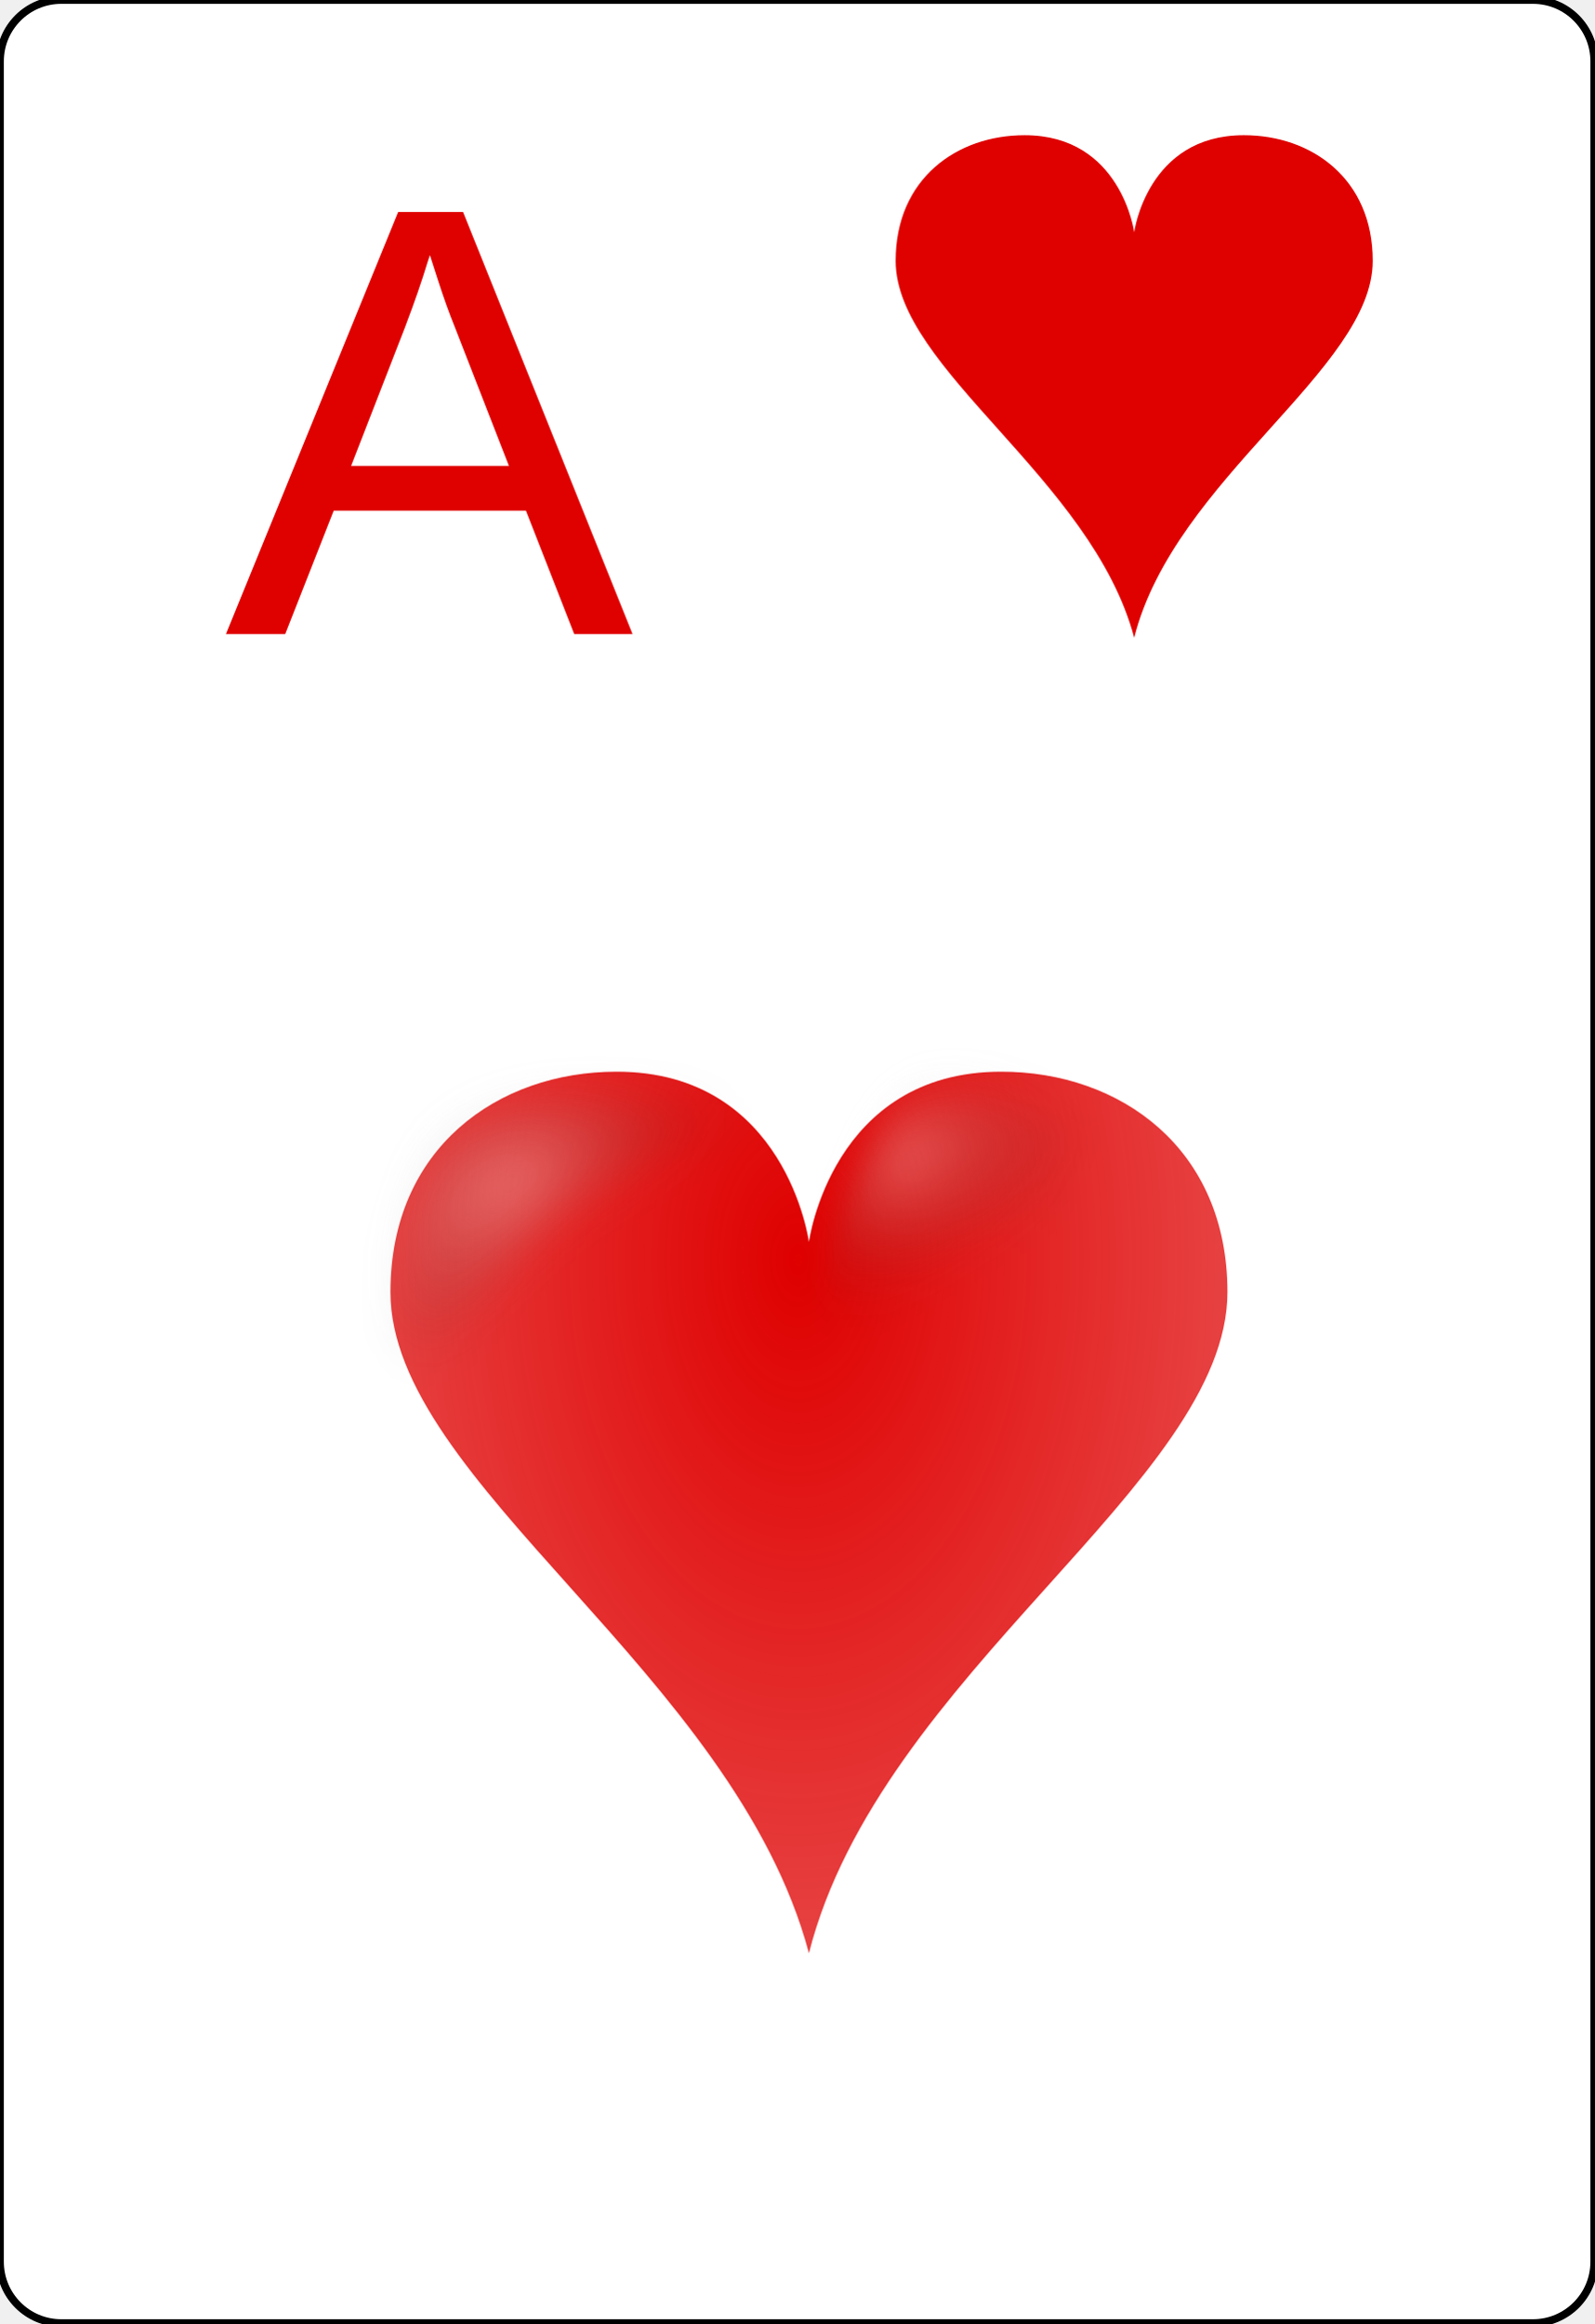
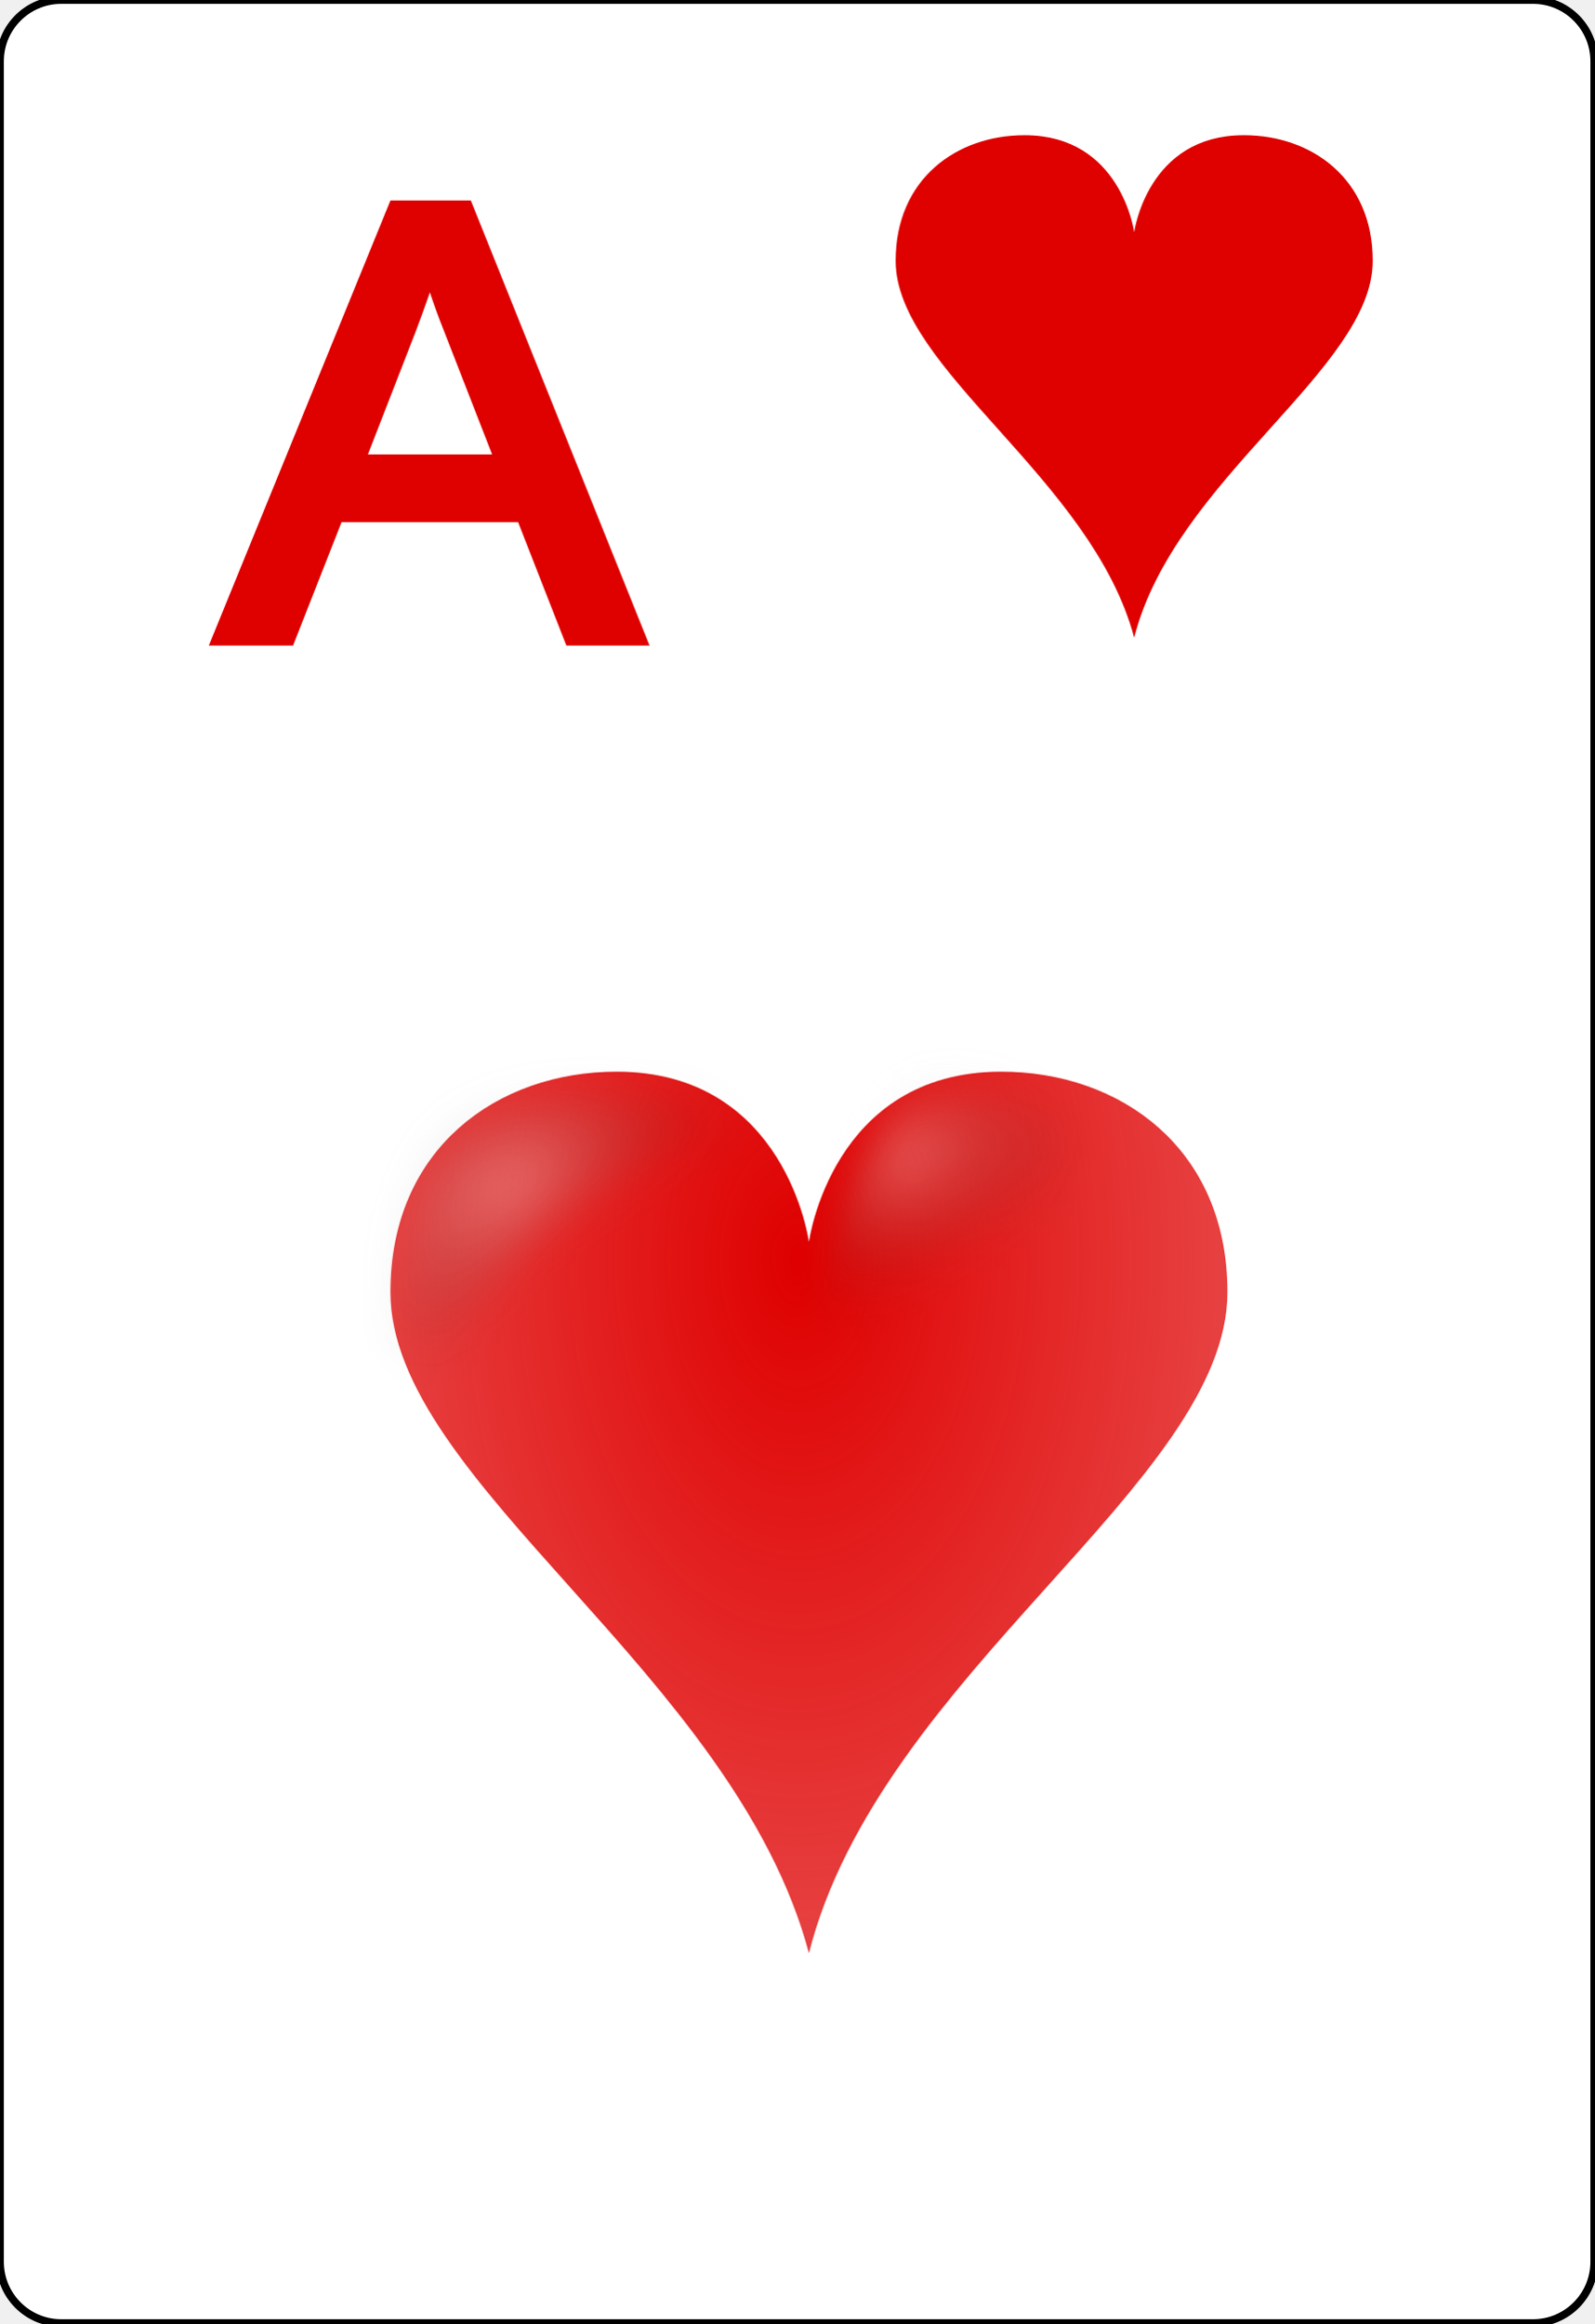
<svg xmlns="http://www.w3.org/2000/svg" xmlns:xlink="http://www.w3.org/1999/xlink" width="208" height="303">
  <defs>
    <radialGradient xlink:href="#prefix__a" id="prefix__d" cx="-.206" cy="-4.579" fx="-.206" fy="-4.579" r="8" gradientTransform="matrix(-1 0 0 -1.72018 -.412 -13.027)" gradientUnits="userSpaceOnUse" />
    <radialGradient r="81.903" fy="511.223" fx="171.487" cy="511.223" cx="171.487" gradientTransform="matrix(1.15299 -.67392 .39482 .67549 -233.633 270.4)" gradientUnits="userSpaceOnUse" id="prefix__e" xlink:href="#prefix__b" />
    <radialGradient r="81.903" fy="492.632" fx="159.354" cy="492.632" cx="159.354" gradientTransform="matrix(1.08948 -.71514 .44645 .65627 -244.933 290.918)" gradientUnits="userSpaceOnUse" id="prefix__g" xlink:href="#prefix__c" />
    <linearGradient id="prefix__a">
      <stop offset="0" stop-color="#df0000" />
      <stop offset="1" stop-color="#df0000" stop-opacity=".75" />
    </linearGradient>
    <linearGradient id="prefix__b">
      <stop offset="0" stop-color="#fff" stop-opacity=".313" />
      <stop offset="1" stop-opacity="0" />
    </linearGradient>
    <linearGradient id="prefix__c">
      <stop offset="0" stop-color="#fff" stop-opacity=".29" />
      <stop offset="1" stop-opacity="0" />
    </linearGradient>
    <filter color-interpolation-filters="sRGB" id="prefix__f" x="-.139" width="1.279" y="-.162" height="1.325">
      <feGaussianBlur stdDeviation="9.511" />
    </filter>
  </defs>
  <rect width="208" height="303" rx="8" fill="#FFF" stroke="#000" />
  <path d="M3.676-9C.433-9 0-5.523 0-5.523S-.433-9-3.676-9C-5.946-9-8-7.441-8-4.5-8-.614-1.42 3.294 0 9 1.352 3.299 8-.614 8-4.5 8-7.441 5.946-9 3.676-9z" fill="url(#prefix__d)" transform="matrix(6.8256 0 0 6.38811 105.542 197.273)" />
  <path transform="matrix(.2922 0 0 .3026 18.065 3.161)" d="M117.301 604.266s-8.067-94.95 22.857-122.857c34.761-31.369 140-11.429 140-11.429s-71.54 24.838-100 48.572c-27.21 22.692-62.857 85.714-62.857 85.714z" fill="url(#prefix__e)" filter="url(#prefix__f)" />
  <path transform="matrix(.22705 .0665 -.06483 .27594 117.214 2.903)" d="M117.301 604.266s-8.067-94.95 22.857-122.857c34.761-31.369 140-11.429 140-11.429s-63.093 37.07-91.552 60.805c-27.21 22.692-71.305 73.481-71.305 73.481z" fill="url(#prefix__g)" filter="url(#prefix__f)" />
  <path fill="#df0000" d="M162.283 17.632c-12.617 0-14.302 12.661-14.302 12.661s-1.684-12.66-14.301-12.66c-8.832 0-16.823 5.676-16.823 16.385 0 14.15 25.597 28.38 31.124 49.157 5.26-20.76 31.125-35.007 31.125-49.157 0-10.709-7.99-16.386-16.823-16.386z" />
-   <text font-size="80" x="56" y="60" fill="#df0000" text-anchor="middle" dominant-baseline="middle" font-family="Arial">A</text>
+   <text font-size="80" x="56" y="60" fill="#df0000" text-anchor="middle" dominant-baseline="middle" font-family="Arial" stroke="#df0000" stroke-width="3">A</text>
</svg>
